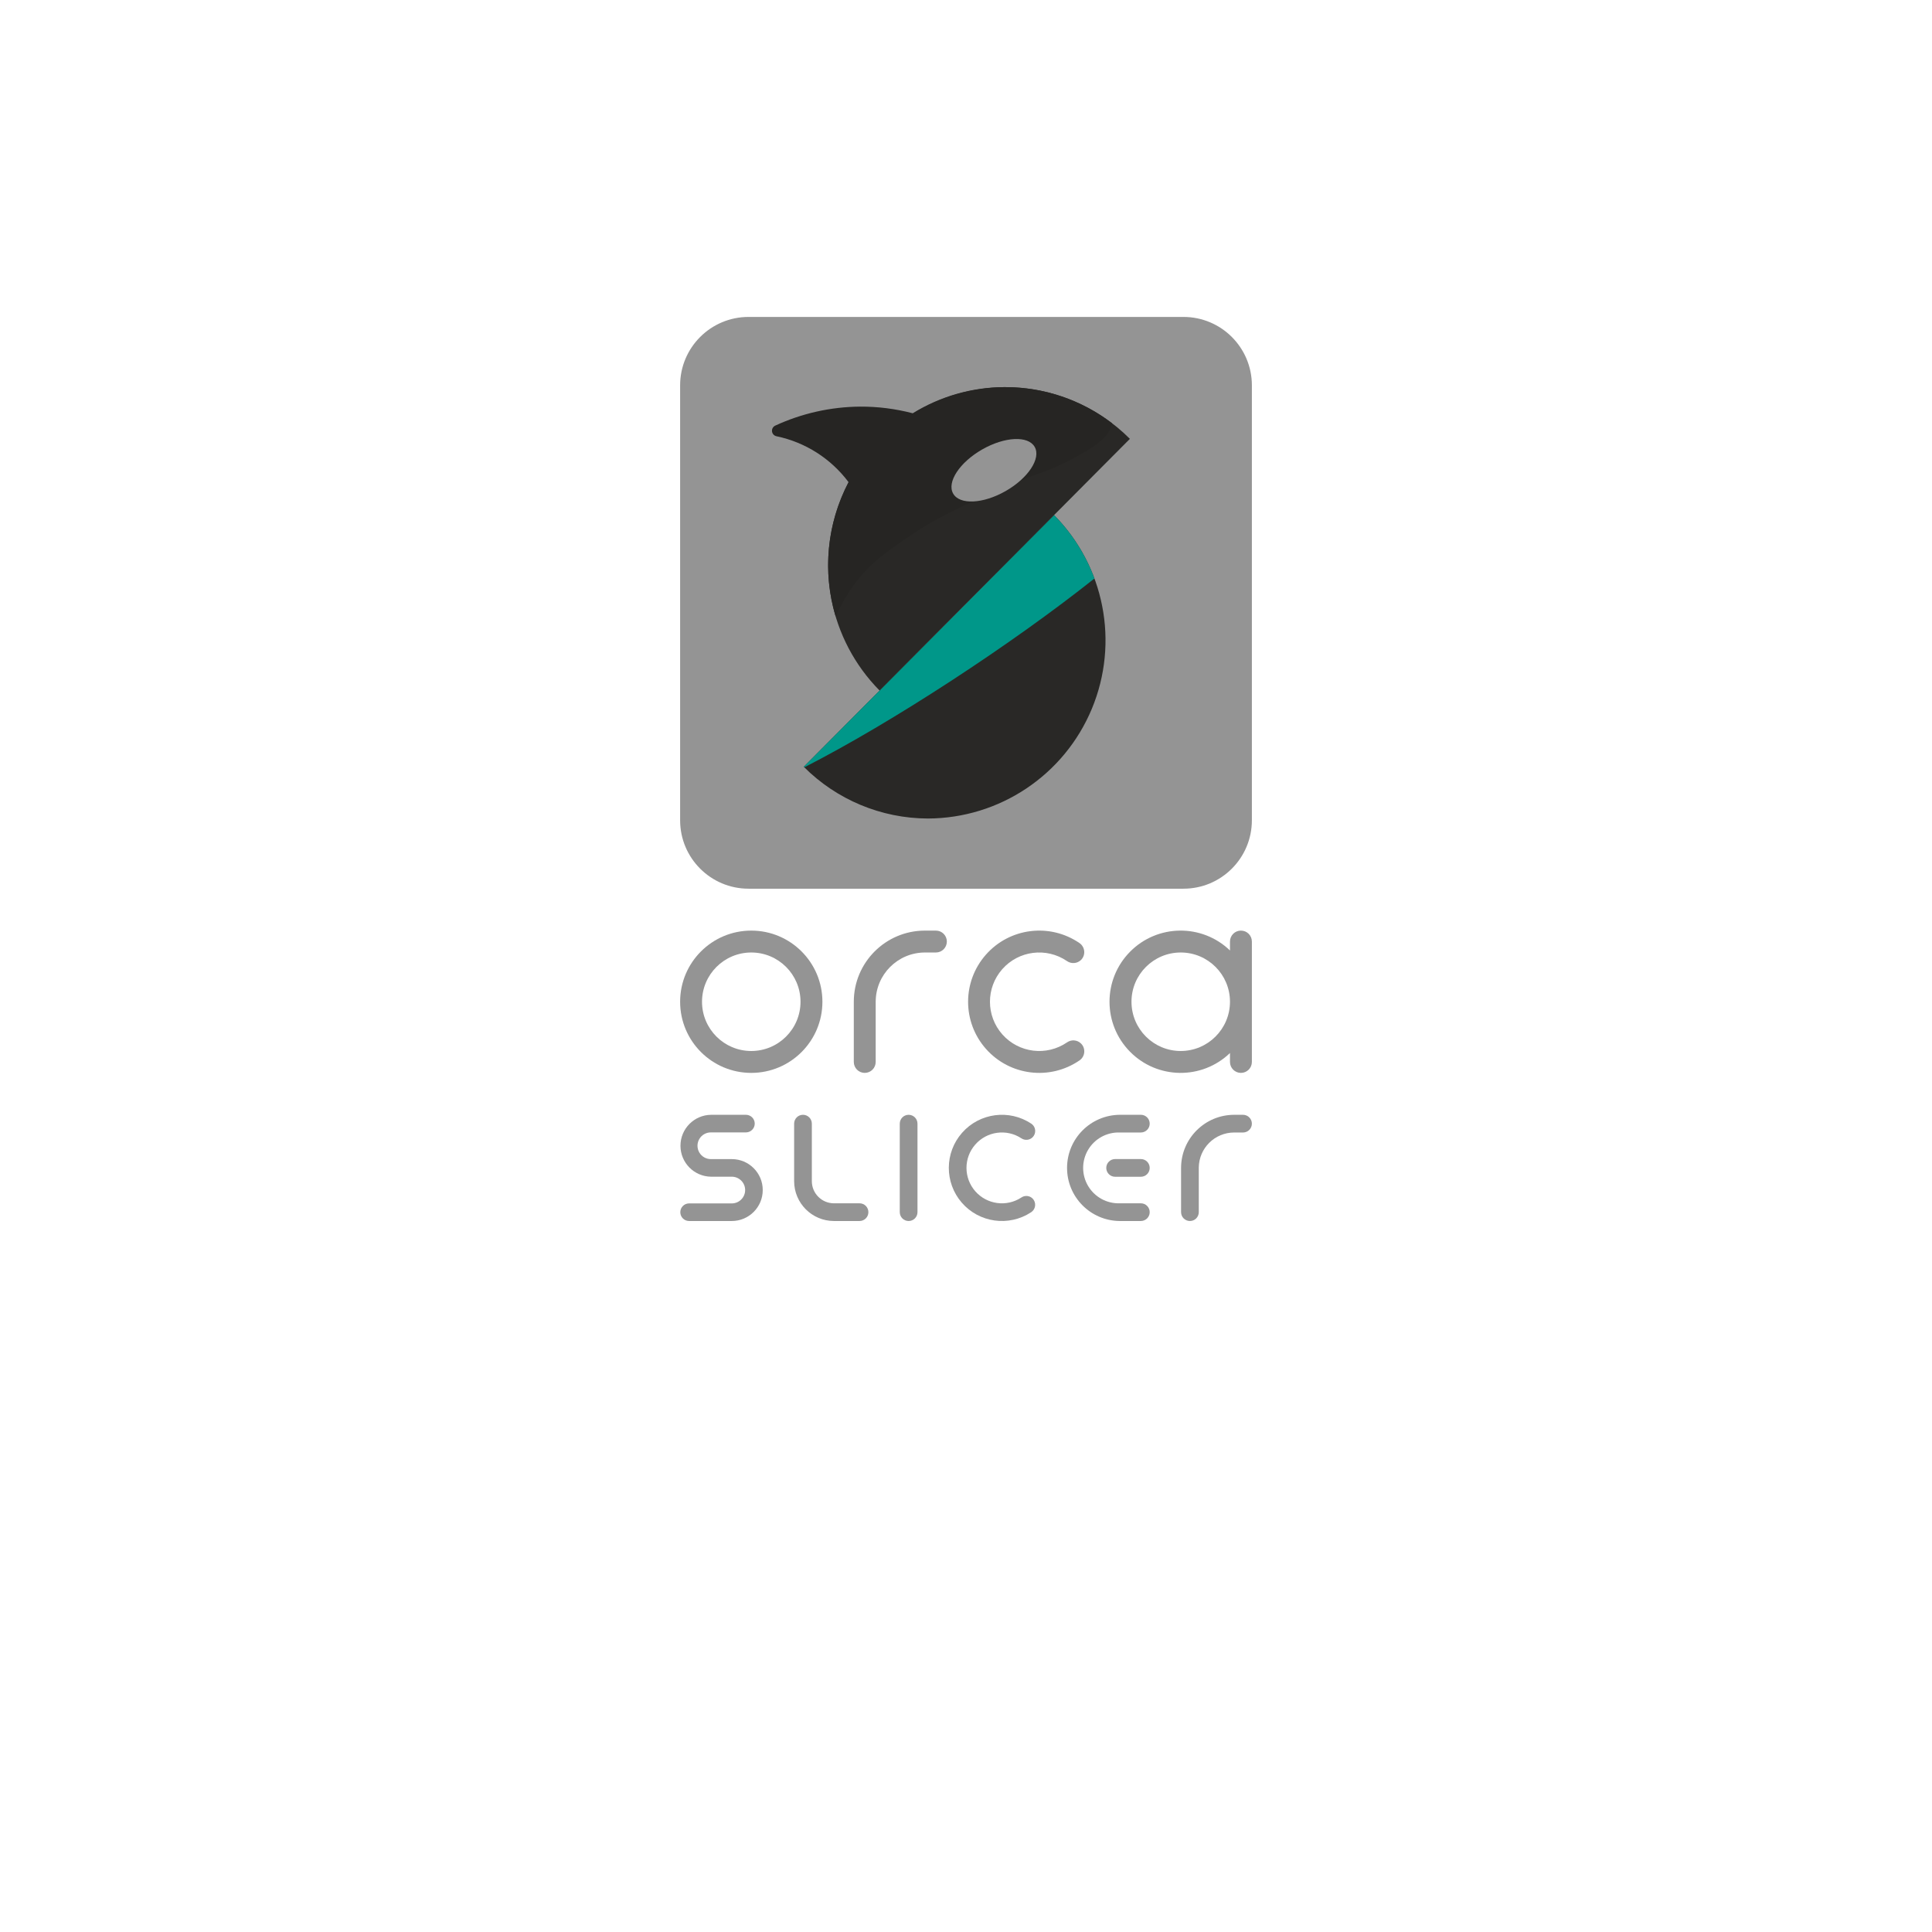
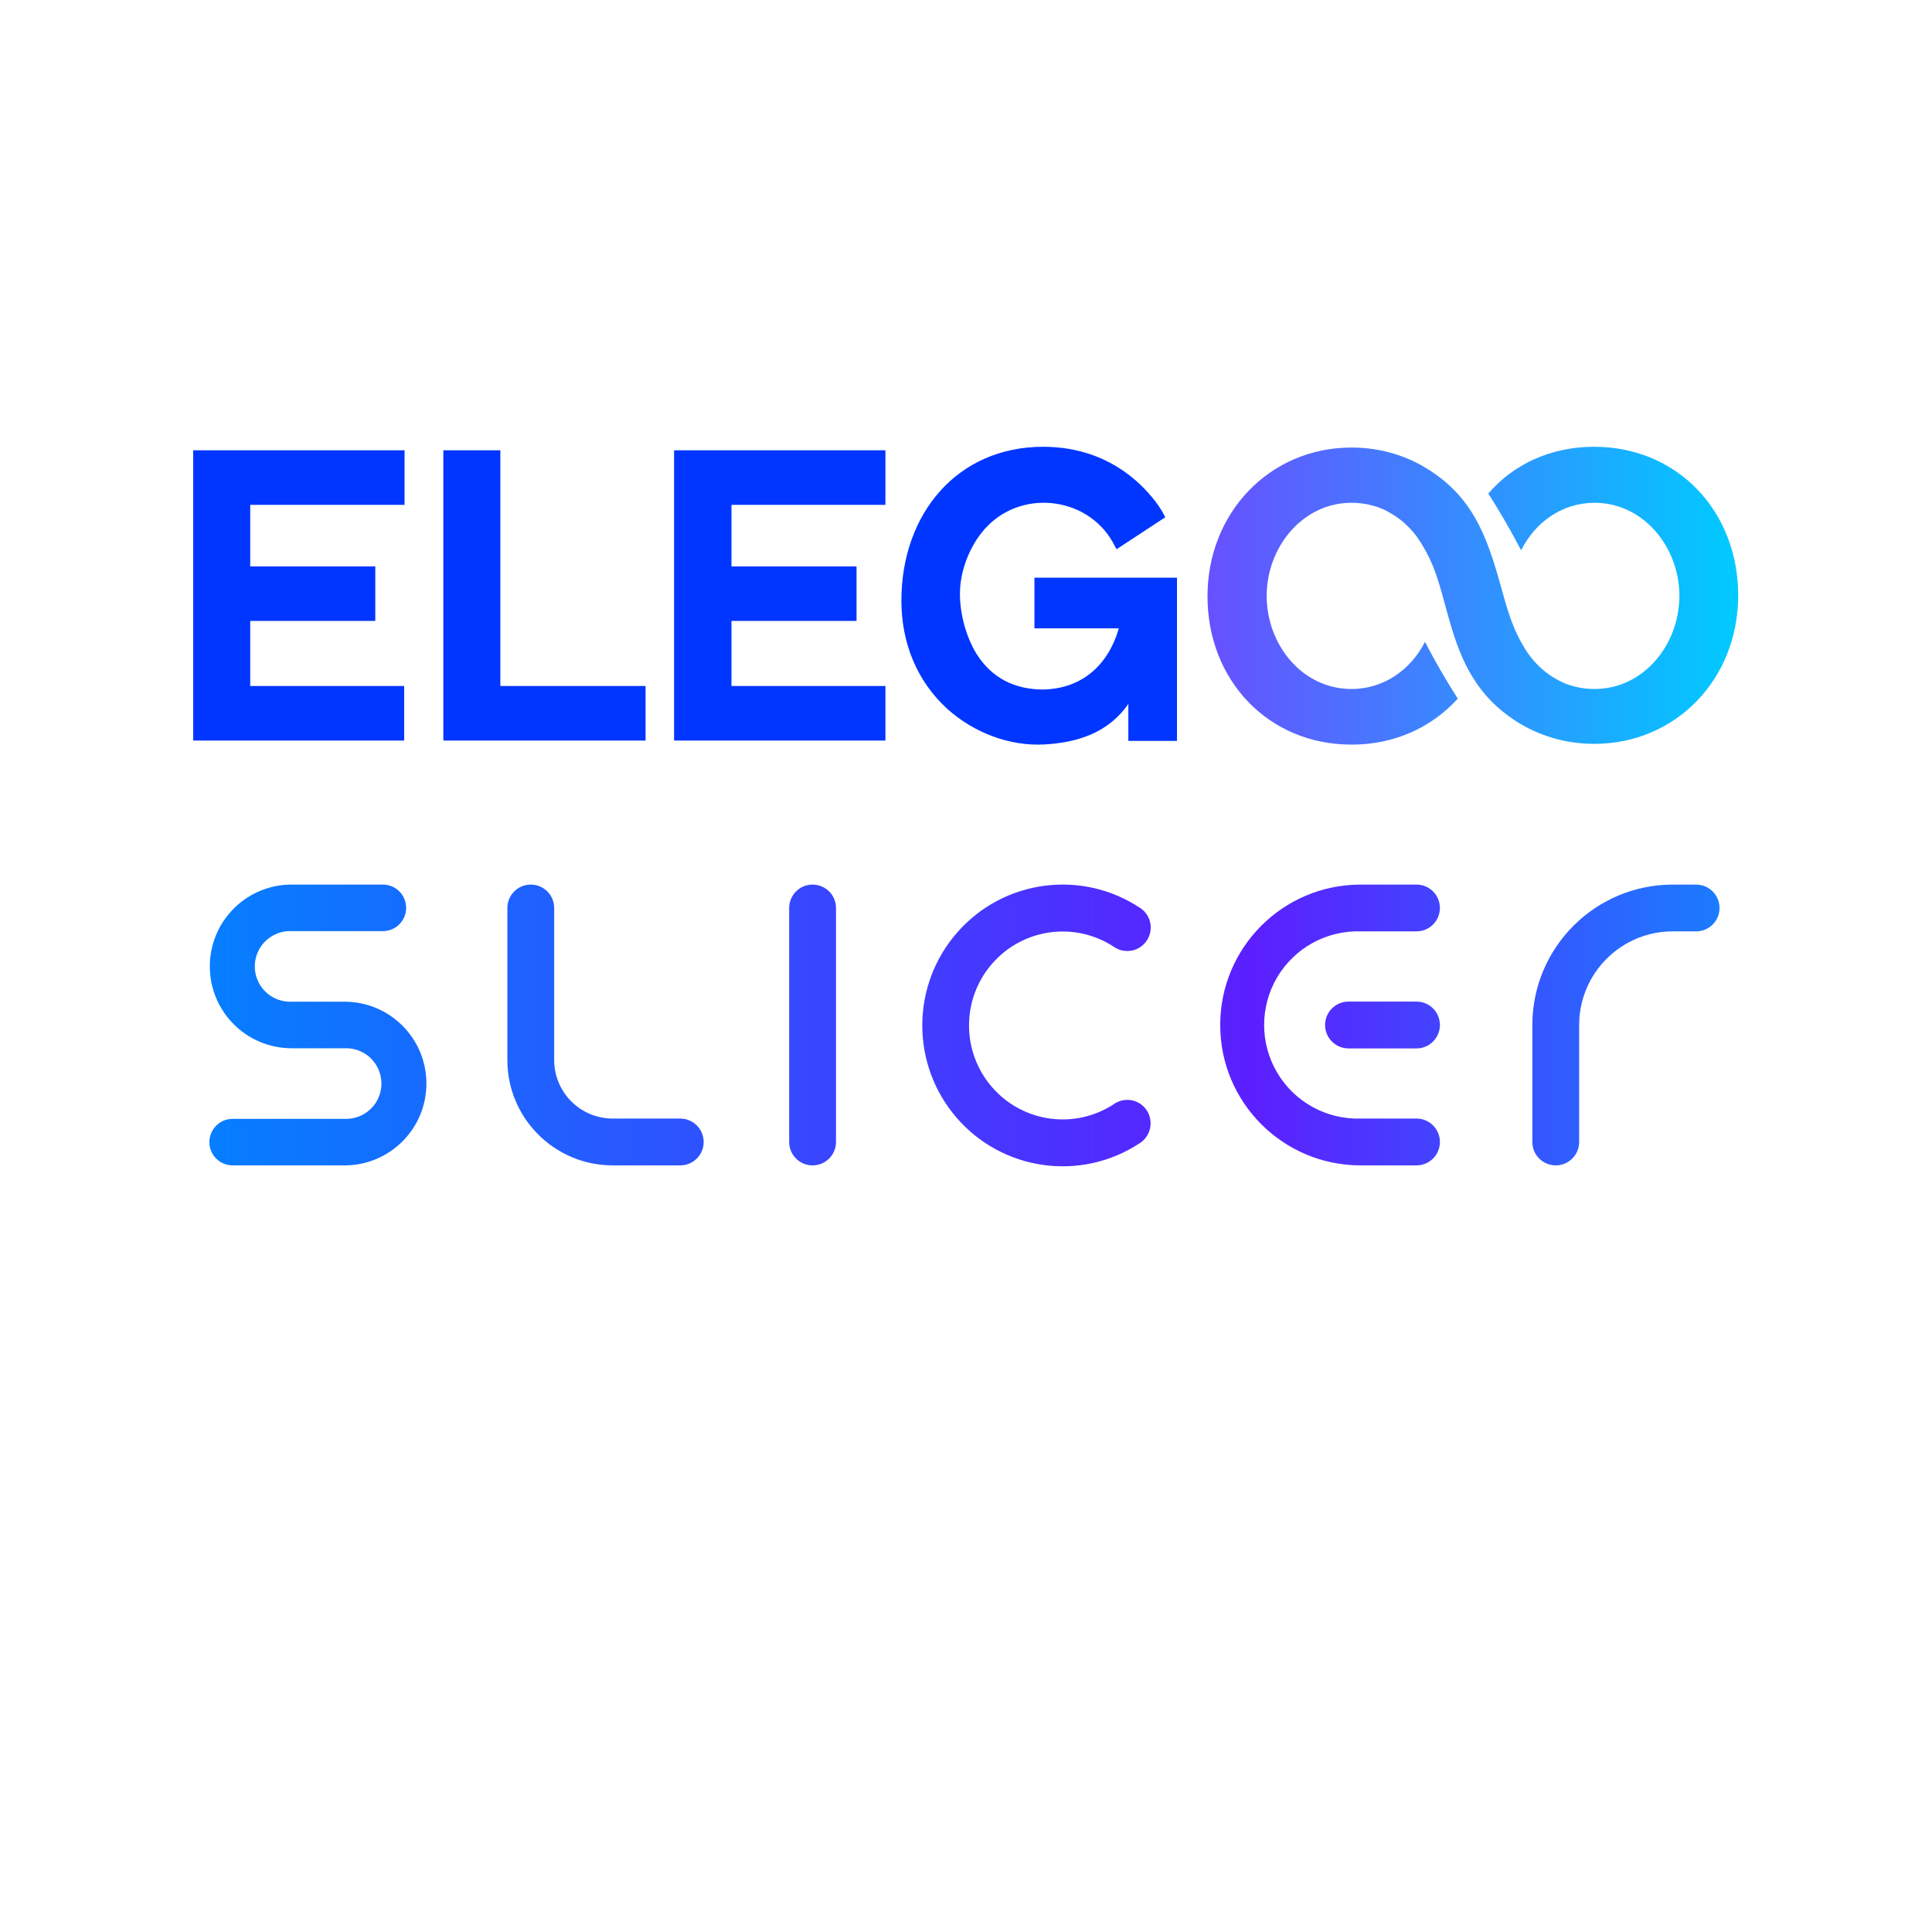
<svg xmlns="http://www.w3.org/2000/svg" width="480" height="480" viewBox="0 0 480 480">
-   <rect x="168.974" y="78.742" width="142.052" height="142.052" rx="17" style="fill:#949494" />
-   <path d="M225.746,276.969a2.2,2.2,0,0,0-2.2,2.2v21.989a2.2,2.2,0,0,0,4.4,0V279.168A2.2,2.2,0,0,0,225.746,276.969Z" style="fill:#949494" />
-   <path d="M283.441,276.969h-5.255a13.194,13.194,0,0,0,0,26.387h5.255a2.2,2.2,0,1,0,0-4.4h-5.255a8.8,8.8,0,1,1,0-17.591h5.255a2.2,2.2,0,0,0,0-4.4Z" style="fill:#949494" />
-   <path d="M283.441,287.964h-6.392a2.2,2.2,0,1,0,0,4.4h6.392a2.2,2.2,0,1,0,0-4.4Z" style="fill:#949494" />
-   <path d="M181.812,303.356H171.16a2.187,2.187,0,0,1,0-4.373h10.652a3.317,3.317,0,1,0,0-6.634h-5.148a7.691,7.691,0,0,1,0-15.381h8.706a2.187,2.187,0,0,1,0,4.373h-8.706a3.318,3.318,0,1,0,0,6.635h5.148a7.69,7.69,0,1,1,0,15.38Z" style="fill:#949494" />
-   <path d="M199.693,190.506a43.712,43.712,0,0,0,30.813,12.852,44.267,44.267,0,0,0,31.375-75.383Z" style="fill:#292826" />
-   <path d="M261.881,127.975l-62.188,62.531c.044.044.09.087.135.131,21.787-11.113,51.619-30.64,72.085-46.913a44.3,44.3,0,0,0-10.032-15.749" style="fill:#009789" />
-   <path d="M249.723,96.178a44.268,44.268,0,0,0-31.193,75.383l62.187-62.531a43.712,43.712,0,0,0-30.994-12.852" style="fill:#292826" />
-   <path d="M249.723,96.178a43.581,43.581,0,0,0-22.952,6.5,50.549,50.549,0,0,0-13.118-1.655,51.271,51.271,0,0,0-21.035,4.714,1.4,1.4,0,0,0,.288,2.645,29.987,29.987,0,0,1,17.908,11.4,44.556,44.556,0,0,0-3.2,33.392,44.117,44.117,0,0,1,4.438-7.74c4.038-5.549,8.308-8.437,14.616-12.7,4.646-3.144,11.1-6.83,29.652-14.454a63.117,63.117,0,0,0,13.584-6.261c3.1-1.844,5.462-3.585,6.209-6.307q.079-.288.144-.569a43.617,43.617,0,0,0-26.535-8.959" style="fill:#262523" />
-   <path d="M257.068,111.039c1.613,2.852-1.615,7.758-7.211,10.958s-11.439,3.482-13.052.63,1.615-7.758,7.211-10.958,11.439-3.482,13.052-.63" style="fill:#949494" />
-   <path d="M253.771,297.505a8.8,8.8,0,1,1-.01-14.692,2.207,2.207,0,0,0,2.783-.261h0a2.192,2.192,0,0,0-.294-3.363,13.193,13.193,0,1,0-.085,22,2.213,2.213,0,0,0,.38-3.418l0,0A2.2,2.2,0,0,0,253.771,297.505Z" style="fill:#949494" />
-   <path d="M213.55,298.958H207.2a5.5,5.5,0,0,1-5.5-5.5V279.167a2.2,2.2,0,0,0-4.4,0v14.294a9.906,9.906,0,0,0,9.895,9.895h6.355a2.2,2.2,0,1,0,0-4.4Z" style="fill:#949494" />
-   <path d="M308.827,281.367h-2.2a8.8,8.8,0,0,0-8.792,8.719v11.071a2.2,2.2,0,0,1-4.4,0V290.086a13.206,13.206,0,0,1,13.19-13.117h2.2a2.2,2.2,0,0,1,0,4.4Z" style="fill:#949494" />
-   <path d="M186.65,236.645a12.236,12.236,0,1,1-12.236,12.236,12.25,12.25,0,0,1,12.236-12.236m0-5.44a17.676,17.676,0,1,0,17.676,17.676,17.676,17.676,0,0,0-17.676-17.676Z" style="fill:#949494" />
-   <path d="M308.306,231.205a2.72,2.72,0,0,0-2.72,2.72v2.218a17.676,17.676,0,1,0,0,25.476v2.218a2.72,2.72,0,0,0,5.44,0V233.925A2.72,2.72,0,0,0,308.306,231.205ZM293.35,261.117a12.236,12.236,0,1,1,12.236-12.236A12.25,12.25,0,0,1,293.35,261.117Z" style="fill:#949494" />
-   <path d="M232.518,231.205H229.8a17.676,17.676,0,0,0-17.676,17.676v14.956a2.72,2.72,0,0,0,5.44,0V248.881A12.25,12.25,0,0,1,229.8,236.645h2.72a2.72,2.72,0,0,0,0-5.44Z" style="fill:#949494" />
-   <path d="M265.11,258.971a12.236,12.236,0,1,1-.04-20.207,2.757,2.757,0,0,0,3.52-.279h0a2.74,2.74,0,0,0-.433-4.207,17.676,17.676,0,1,0,.036,29.182,2.733,2.733,0,0,0,.4-4.186h0A2.723,2.723,0,0,0,265.11,258.971Z" style="fill:#949494" />
+   <g id="g1">
+     <linearGradient id="linearGradient1" x1="431.851" y1="148" x2="300" y2="148" gradientUnits="userSpaceOnUse">
+       <stop offset="1e-05" stop-color="#00cbff" stop-opacity="1" />
+       <stop offset="1" stop-color="#6850ff" stop-opacity="1" />
+     </linearGradient>
+     <path id="path1" fill="url(#linearGradient1)" stroke="none" d="M 431.851 147.952 C 431.851 168.684 416.4 184.808 396.079 184.808 C 388.775 184.808 382.126 182.697 376.601 179.145 C 367.143 173.003 363.116 164.844 360.119 154.191 C 358.247 147.76 357.029 141.617 353.845 136.243 C 351.879 132.595 349.069 129.524 345.511 127.508 C 344.106 126.645 342.514 125.973 340.922 125.589 C 339.237 125.109 337.551 124.917 335.772 124.917 C 323.598 124.917 314.702 135.955 314.702 148.048 C 314.702 160.141 323.505 171.179 335.772 171.179 C 343.919 171.179 350.568 166.284 354.033 159.47 C 356.467 164.173 359.183 168.876 362.18 173.578 C 355.718 180.681 346.541 185 335.772 185 C 315.17 185 300 169.067 300 148.144 C 300 127.412 315.451 111.192 335.772 111.192 C 342.983 111.192 349.538 113.208 355.063 116.759 C 365.738 123.573 369.297 132.883 372.668 144.881 C 374.166 150.256 375.477 155.342 378.099 159.854 C 380.066 163.501 382.875 166.572 386.433 168.588 C 387.838 169.451 389.43 170.123 391.022 170.507 C 392.708 170.987 394.393 171.179 396.172 171.179 C 408.346 171.179 417.242 160.141 417.242 148.048 C 417.242 135.955 408.346 124.917 396.172 124.917 C 388.025 124.917 381.377 129.812 377.912 136.723 C 375.477 132.02 372.761 127.316 369.765 122.614 C 376.039 115.319 385.31 111 396.079 111 C 416.68 111 431.851 126.933 431.851 147.952 Z" />
+   </g>
+   <g id="g2">
+     <path id="path2" fill="#0036ff" fill-rule="evenodd" stroke="none" d="M 181.732 125.52 C 181.732 125.52 181.732 140.717 181.732 140.717 C 181.732 140.717 212.804 140.717 212.804 140.717 C 212.804 140.717 212.804 154.269 212.804 154.269 C 212.804 154.269 181.732 154.269 181.732 154.269 C 181.732 154.269 181.732 170.435 181.732 170.435 C 181.732 170.435 219.982 170.435 219.982 170.435 C 219.982 170.435 219.982 183.986 219.982 183.986 C 219.982 183.986 167.471 183.986 167.471 183.986 C 167.471 183.986 167.471 183.309 167.471 183.309 C 167.471 159.69 167.471 136.168 167.471 112.549 C 167.471 112.549 167.471 111.871 167.471 111.871 C 167.471 111.871 219.982 111.871 219.982 111.871 C 219.982 111.871 219.982 125.423 219.982 125.423 C 219.982 125.423 181.732 125.423 181.732 125.423 C 181.732 125.423 181.732 125.52 181.732 125.52 Z M 62.167 125.52 C 62.167 125.52 62.167 140.717 62.167 140.717 C 62.167 140.717 93.239 140.717 93.239 140.717 C 93.239 140.717 93.239 154.269 93.239 154.269 C 93.239 154.269 62.167 154.269 62.167 154.269 C 62.167 154.269 62.167 170.435 62.167 170.435 C 62.167 170.435 100.416 170.435 100.416 170.435 C 100.416 170.435 100.416 183.986 100.416 183.986 C 100.416 183.986 48 183.986 48 183.986 C 48 183.986 48 183.309 48 183.309 C 48 159.787 48 136.168 48 112.646 C 48 112.646 48 111.871 48 111.871 C 48 111.871 100.511 111.871 100.511 111.871 C 100.511 111.871 100.511 125.423 100.511 125.423 C 100.511 125.423 62.167 125.423 62.167 125.423 C 62.167 125.423 62.167 125.52 62.167 125.52 Z M 124.311 170.435 C 124.311 170.435 160.388 170.435 160.388 170.435 C 160.388 170.435 160.388 183.986 160.388 183.986 C 160.388 183.986 110.144 183.986 110.144 183.986 C 110.144 183.986 110.144 183.309 110.144 183.309 C 110.144 159.69 110.144 136.168 110.144 112.549 C 110.144 112.549 110.144 111.871 110.144 111.871 C 110.144 111.871 124.311 111.871 124.311 111.871 C 124.311 111.871 124.311 170.435 124.311 170.435 Z M 277.97 156.108 C 277.97 156.108 257.005 156.108 257.005 156.108 C 257.005 156.108 257.005 143.525 257.005 143.525 C 257.005 143.525 292.419 143.525 292.419 143.525 C 292.419 143.525 292.419 184.083 292.419 184.083 C 292.419 184.083 280.332 184.083 280.332 184.083 C 280.332 184.083 280.332 174.887 280.332 174.887 C 275.516 181.857 268.054 184.47 259.554 184.954 C 250.77 185.438 241.987 182.05 235.376 176.146 C 227.726 169.176 223.948 159.593 223.948 149.236 C 223.948 127.746 237.737 111 259.176 111 C 267.77 111 275.703 113.71 282.221 119.422 C 284.676 121.551 287.697 124.939 289.208 127.94 C 289.208 127.94 289.492 128.521 289.492 128.521 C 289.492 128.521 277.403 136.458 277.403 136.458 C 277.403 136.458 277.027 135.781 277.027 135.781 C 271.17 123.681 254.643 121.261 245.387 130.65 C 241.232 134.813 238.493 141.492 238.493 147.493 C 238.493 152.527 240.004 158.238 242.648 162.497 C 246.426 168.499 252.186 171.306 259.176 171.306 C 268.997 171.112 275.421 165.014 277.97 156.108 Z" />
+   </g>
+   <linearGradient id="linearGradient2" x1="36.665" y1="304.674" x2="476.997" y2="304.63" gradientUnits="userSpaceOnUse">
+     <stop offset="0" stop-color="#0084ff" stop-opacity="1" />
+     <stop offset="0.623" stop-color="#5c1fff" stop-opacity="1" />
+     <stop offset="1" stop-color="#00a3ff" stop-opacity="1" />
+   </linearGradient>
+   <path id="--4" fill="url(#linearGradient2)" stroke="none" d="M 386.521 289.539 C 383.309 289.539 380.705 286.935 380.705 283.723 L 380.705 254.449 C 380.836 235.276 396.404 219.796 415.578 219.771 L 421.395 219.771 C 424.607 219.771 427.211 222.376 427.211 225.588 C 427.211 228.8 424.607 231.404 421.395 231.404 L 421.4 231.398 L 415.584 231.398 C 402.826 231.409 392.455 241.692 392.338 254.449 L 392.338 283.723 C 392.338 286.935 389.734 289.539 386.521 289.539 Z M 338.035 289.535 C 318.772 289.535 303.156 273.919 303.156 254.656 C 303.156 235.393 318.772 219.777 338.035 219.777 L 351.926 219.777 L 351.926 219.768 C 355.138 219.768 357.742 222.37 357.742 225.582 C 357.742 228.794 355.138 231.398 351.926 231.398 L 338.035 231.398 C 329.561 231.143 321.617 235.519 317.305 242.818 C 312.992 250.118 312.992 259.185 317.305 266.484 C 321.617 273.784 329.561 278.158 338.035 277.902 L 351.926 277.902 C 355.138 277.902 357.742 280.507 357.742 283.719 C 357.742 286.931 355.138 289.535 351.926 289.535 L 338.035 289.535 Z M 335.029 260.475 C 331.817 260.475 329.213 257.87 329.213 254.658 C 329.213 251.446 331.817 248.844 335.029 248.844 L 351.926 248.844 C 355.138 248.844 357.742 251.446 357.742 254.658 C 357.742 257.87 355.138 260.475 351.926 260.475 L 335.029 260.475 Z M 276.841 274.251 C 267.128 280.688 254.169 278.933 246.506 270.142 C 238.842 261.351 238.833 248.231 246.485 239.43 C 254.136 230.629 267.093 228.856 276.815 235.28 C 279.119 236.836 282.198 236.546 284.172 234.585 L 284.172 234.585 C 285.4 233.368 286.024 231.666 285.874 229.941 C 285.723 228.216 284.815 226.648 283.395 225.664 C 268.868 215.929 249.404 218.477 237.853 231.626 C 226.301 244.774 226.226 264.468 237.675 277.706 C 249.125 290.944 268.569 293.642 283.17 284.021 C 284.656 283.065 285.632 281.487 285.827 279.728 C 286.022 277.968 285.415 276.214 284.175 274.954 L 284.175 274.954 C 282.209 272.998 279.141 272.704 276.841 274.251 Z M 201.883 219.771 C 198.671 219.771 196.067 222.375 196.067 225.587 L 196.067 283.723 C 196.067 286.935 198.671 289.539 201.883 289.539 C 205.095 289.539 207.699 286.935 207.699 283.723 L 207.699 225.585 C 207.697 222.373 205.094 219.771 201.883 219.771 Z M 169.008 277.901 L 152.222 277.901 C 144.193 277.901 137.684 271.392 137.684 263.363 L 137.684 225.584 C 137.684 222.373 135.081 219.769 131.869 219.769 C 128.657 219.769 126.054 222.373 126.054 225.584 L 126.054 263.368 C 126.064 277.811 137.766 289.519 152.209 289.537 L 169.008 289.537 C 172.219 289.537 174.823 286.933 174.823 283.721 C 174.823 280.51 172.219 277.906 169.008 277.906 Z M 85.84 289.538 L 57.678 289.538 C 54.534 289.471 52.02 286.902 52.02 283.757 C 52.02 280.612 54.534 278.044 57.678 277.976 L 85.84 277.976 C 89.01 278.031 91.963 276.372 93.564 273.635 C 95.165 270.899 95.165 267.512 93.564 264.776 C 91.963 262.039 89.01 260.38 85.84 260.435 L 72.23 260.435 C 61.091 260.308 52.128 251.242 52.128 240.102 C 52.128 228.963 61.091 219.897 72.23 219.77 L 95.247 219.77 C 98.391 219.837 100.905 222.406 100.905 225.551 C 100.905 228.696 98.391 231.264 95.247 231.331 L 72.23 231.331 C 69.06 231.276 66.107 232.936 64.506 235.672 C 62.905 238.409 62.905 241.796 64.506 244.532 C 66.107 247.269 69.06 248.928 72.23 248.873 L 85.84 248.873 C 96.979 249 105.942 258.066 105.942 269.205 C 105.942 280.345 96.979 289.411 85.84 289.538 Z" />
</svg>
